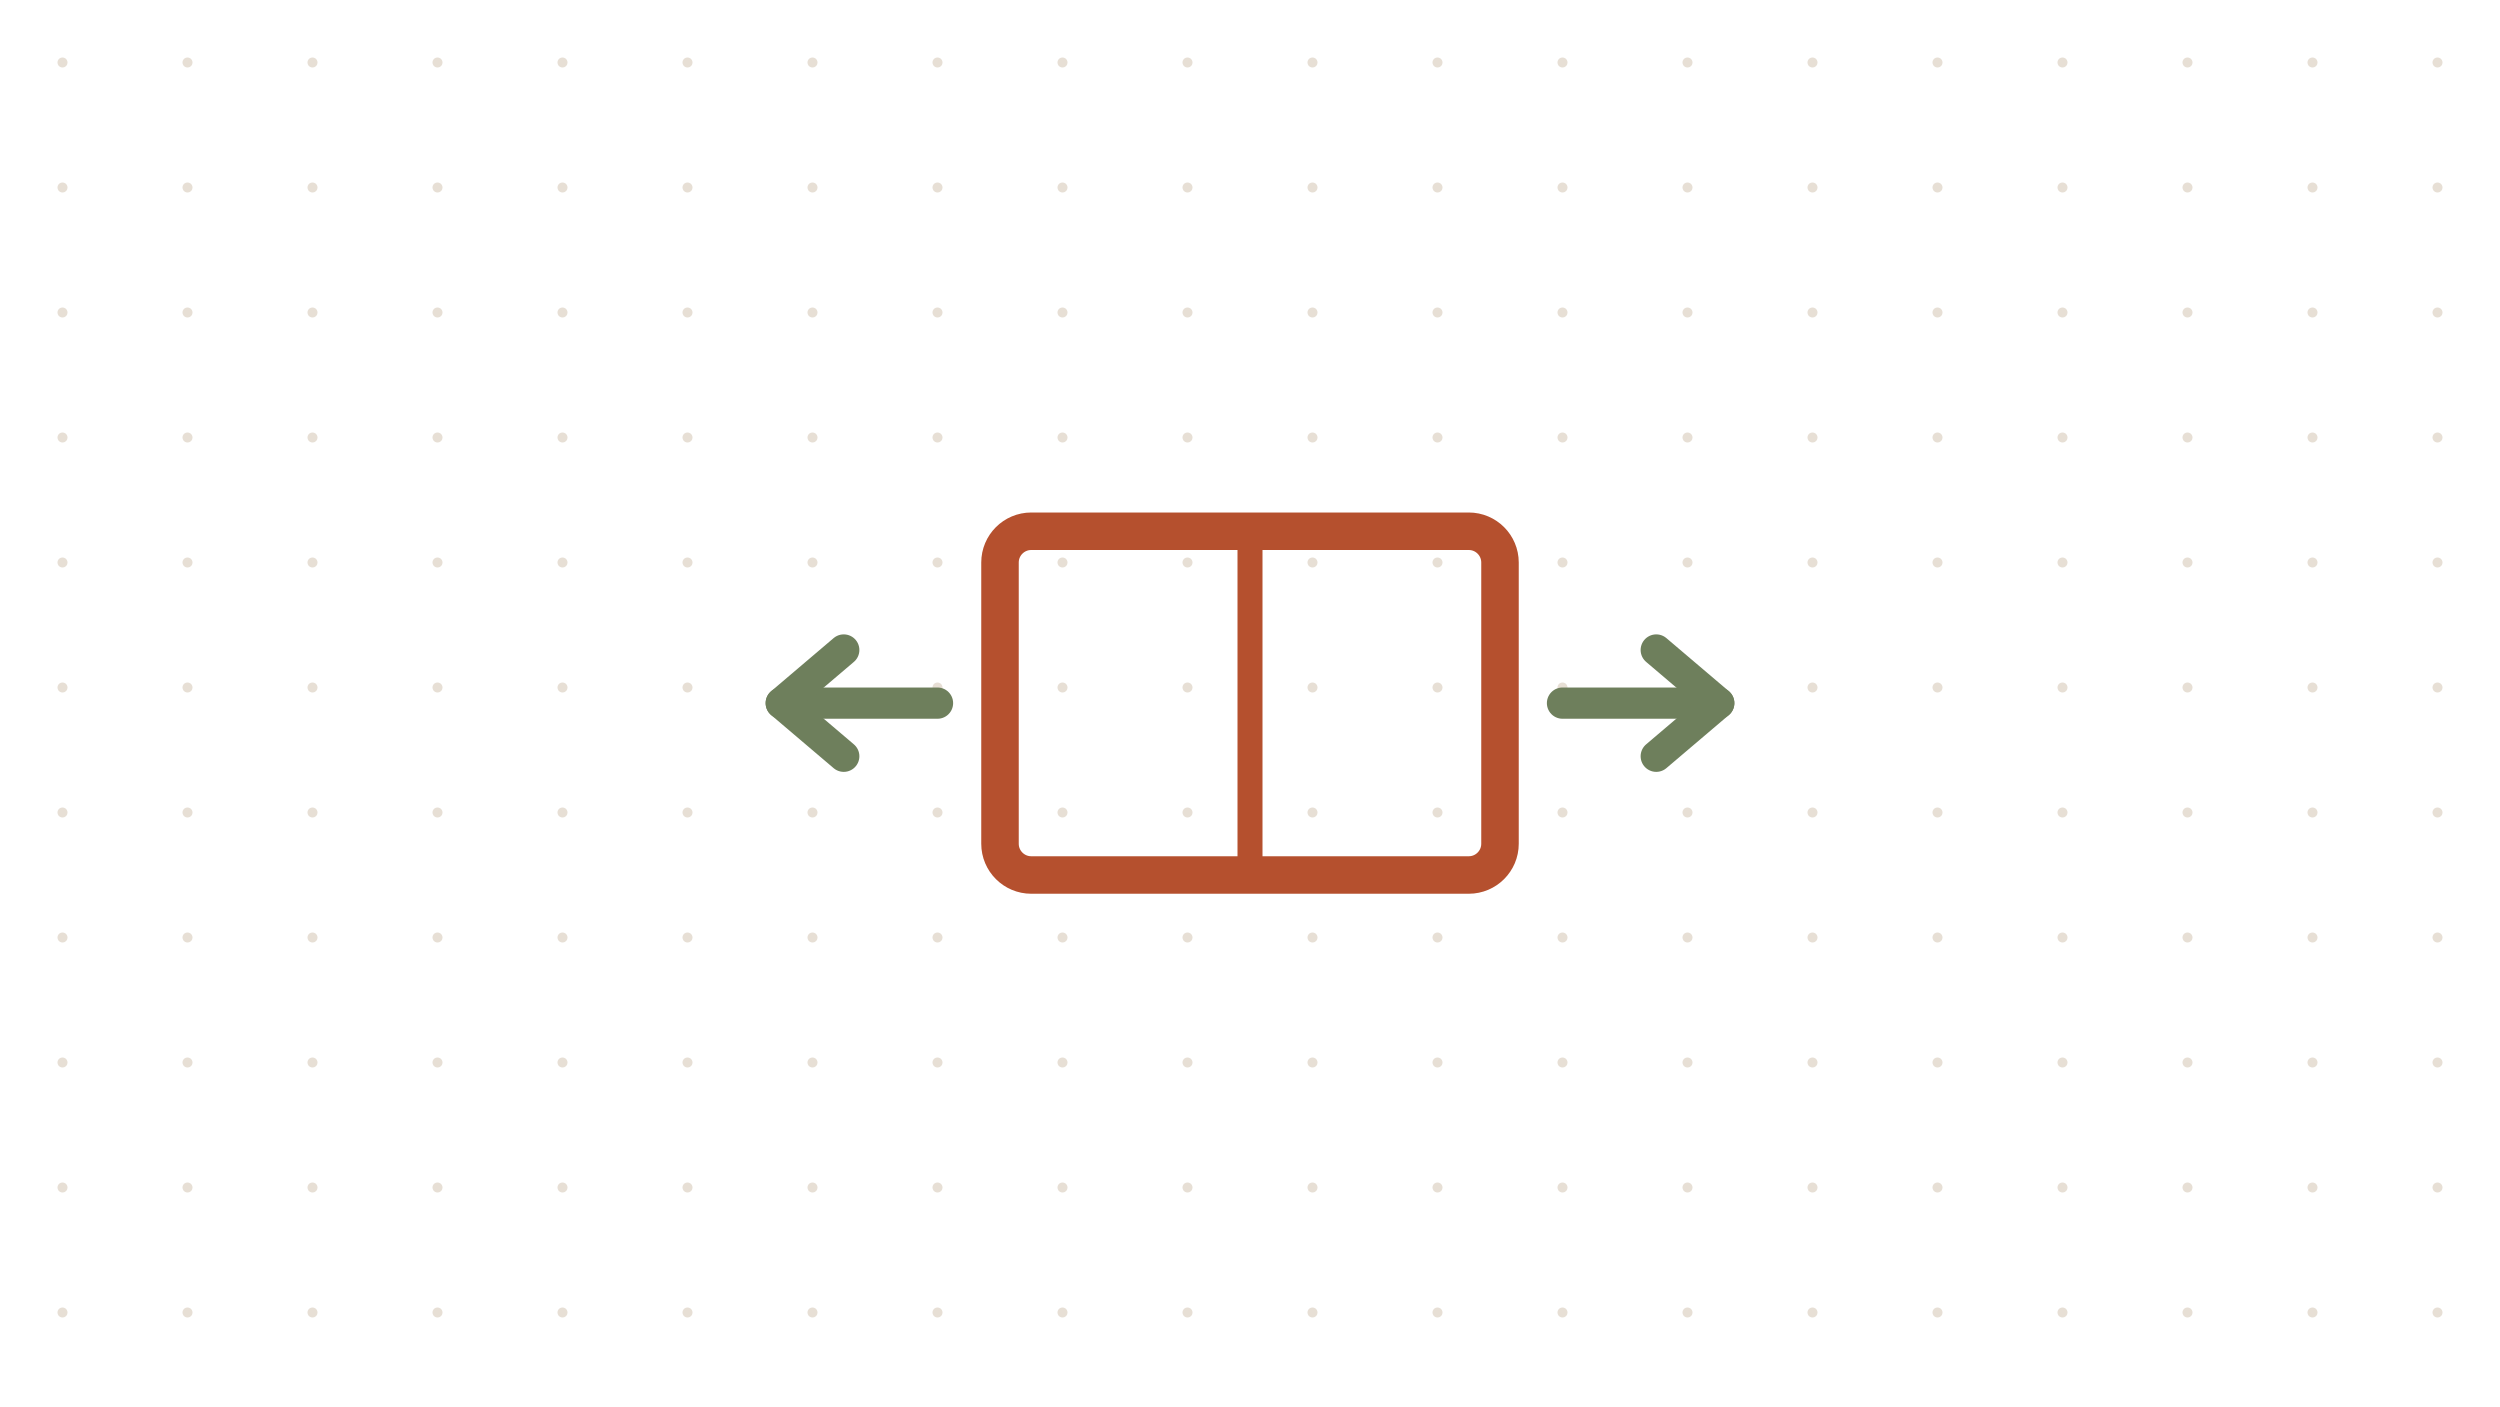
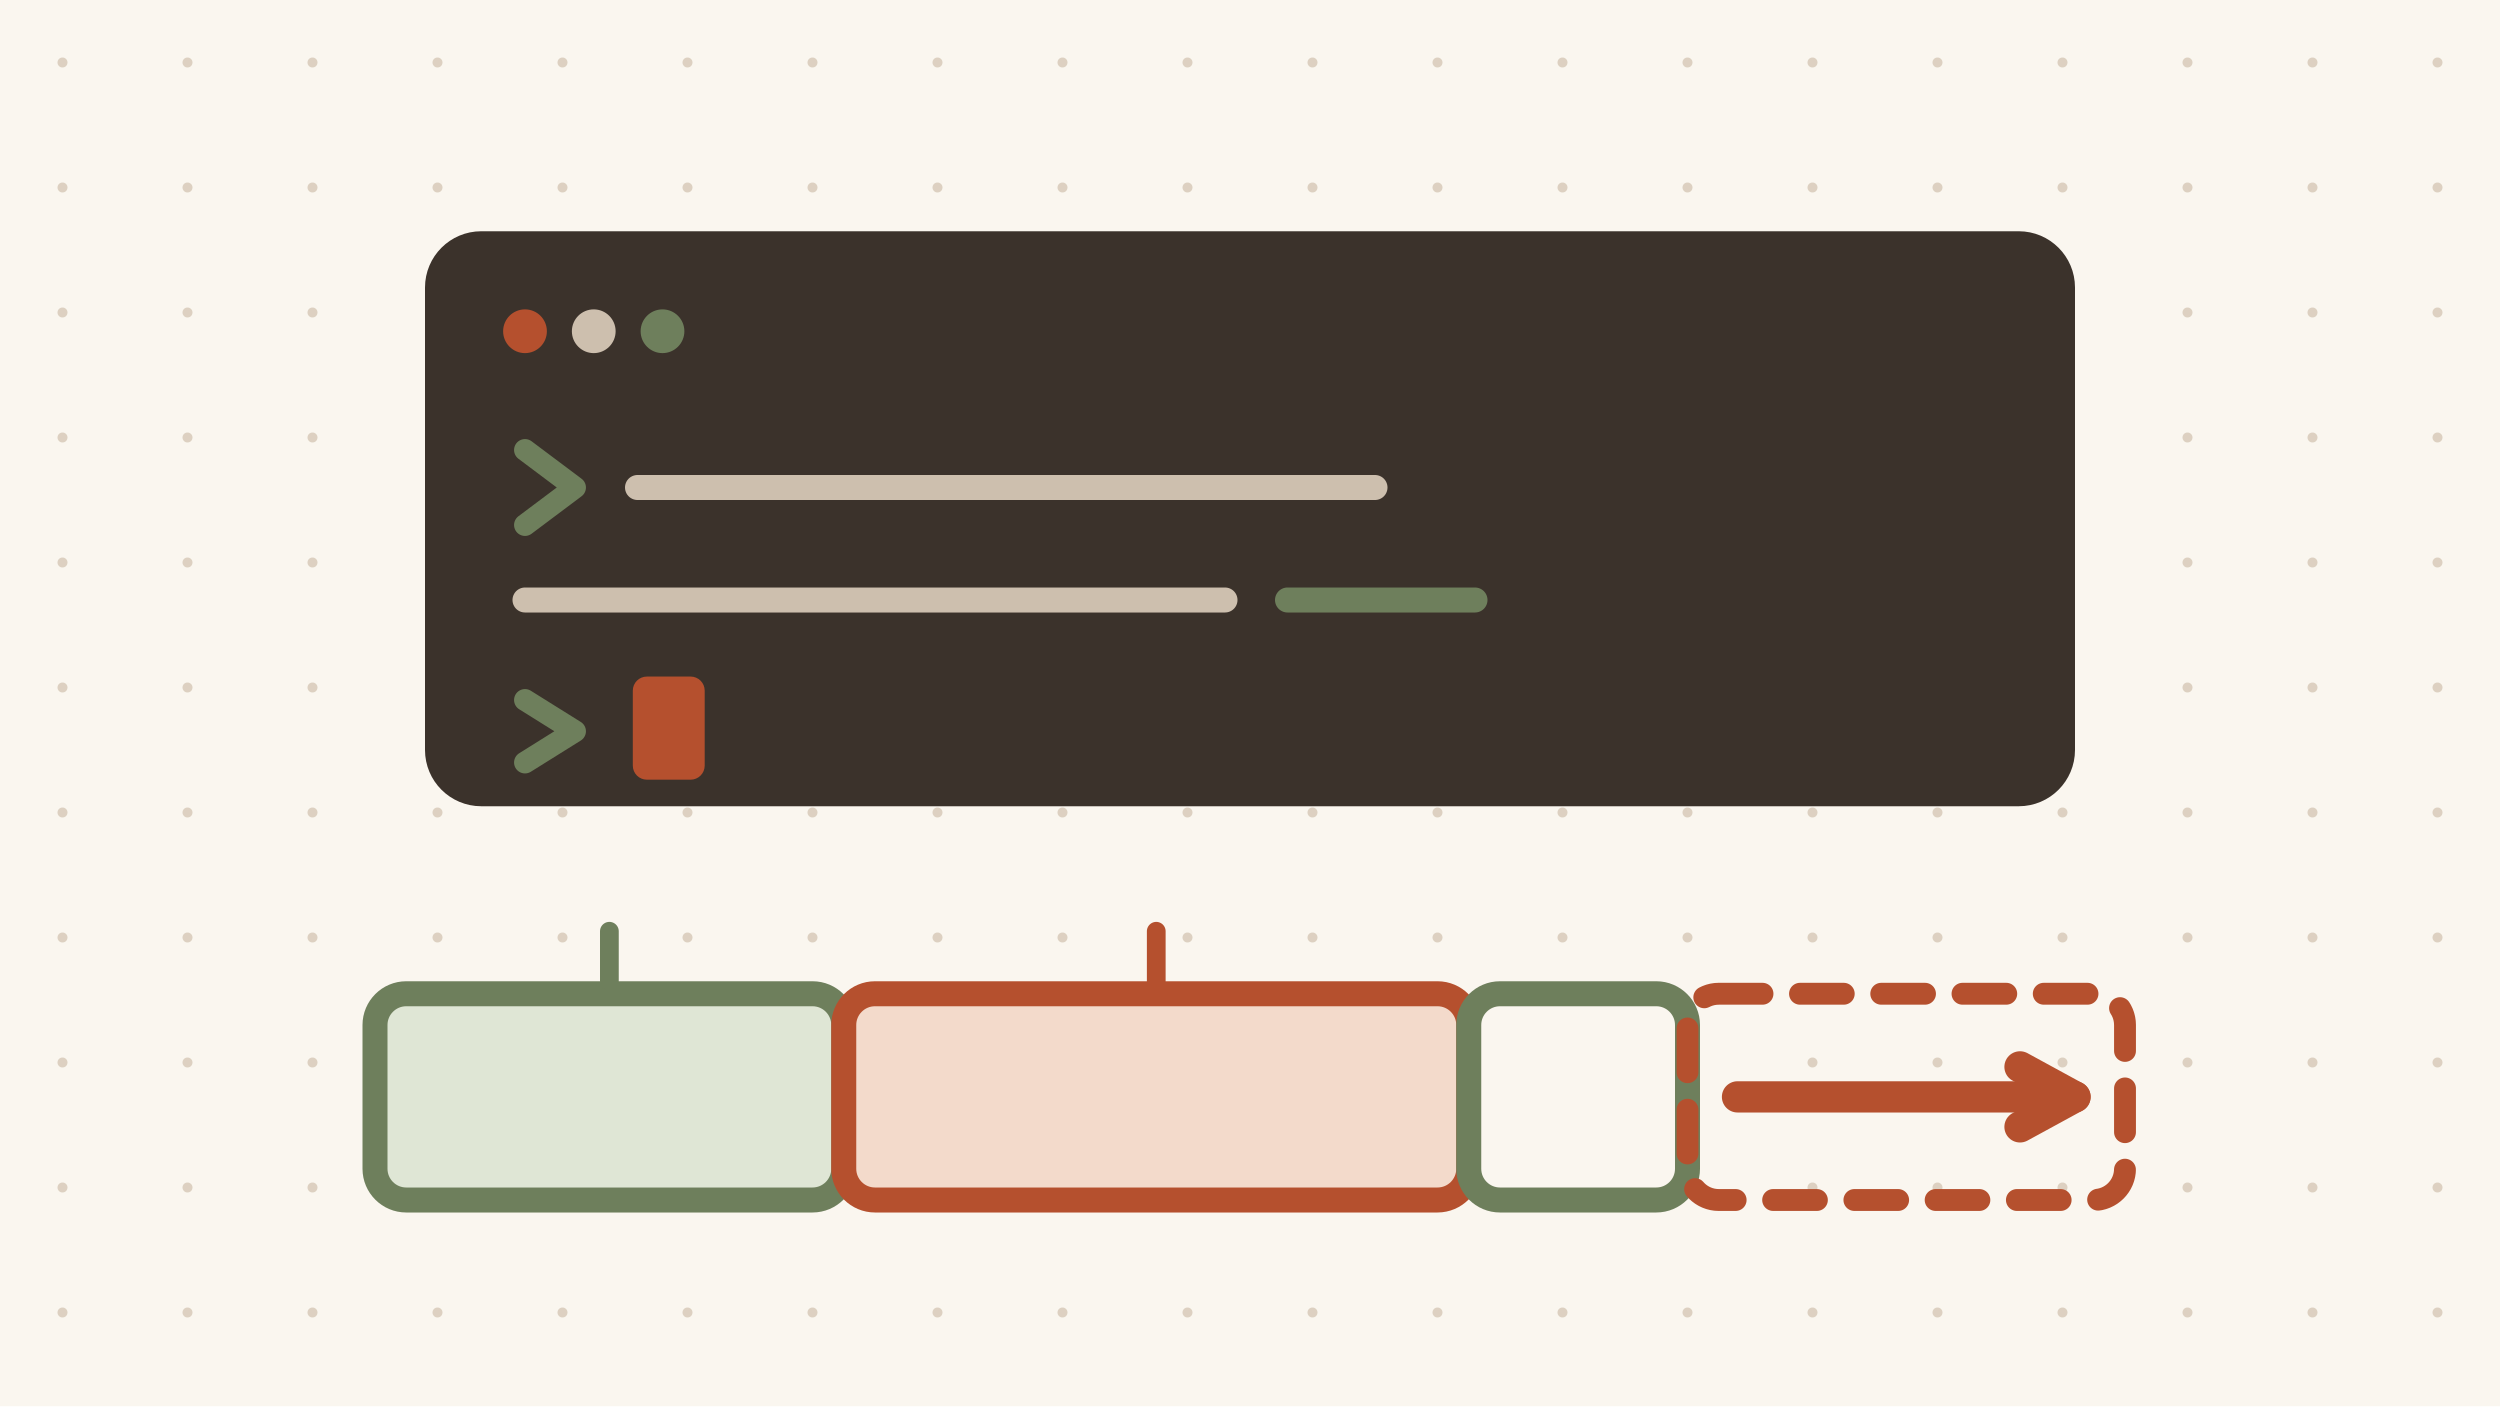
- <svg xmlns="http://www.w3.org/2000/svg" viewBox="0 0 800 450">
+ <svg xmlns="http://www.w3.org/2000/svg" viewBox="0 0 800 450" role="img" aria-label="A terminal above a disk whose last partition stretches into free space">
  <defs>
    <pattern id="dotgrid" width="40" height="40" patternUnits="userSpaceOnUse">
-       <circle cx="20" cy="20" r="1.6" fill="#C9B8A2" opacity="0.45" />
+       <circle cx="20" cy="20" r="1.6" fill="#C9B8A2" opacity="0.6" />
    </pattern>
  </defs>
+   <rect width="800" height="450" fill="#FAF6EF" />
  <rect width="800" height="450" fill="url(#dotgrid)" />
  <g fill="none" stroke-linecap="round" stroke-linejoin="round">
-     <rect x="320" y="170" width="160" height="110" rx="10" stroke="#B5502E" stroke-width="12" />
-     <line x1="400" y1="170" x2="400" y2="280" stroke="#B5502E" stroke-width="8" />
-     <line x1="250" y1="225" x2="300" y2="225" stroke="#6E7F5C" stroke-width="10" />
-     <path d="M 270 208 L 250 225 L 270 242" stroke="#6E7F5C" stroke-width="10" />
-     <line x1="500" y1="225" x2="550" y2="225" stroke="#6E7F5C" stroke-width="10" />
-     <path d="M 530 208 L 550 225 L 530 242" stroke="#6E7F5C" stroke-width="10" />
+     <g transform="translate(0 22)">
+       <rect x="140" y="56" width="520" height="176" rx="14" stroke="#3B322B" stroke-width="8" fill="#3B322B" />
+       <circle cx="168" cy="84" r="6" stroke="#B5502E" stroke-width="2" fill="#B5502E" />
+       <circle cx="190" cy="84" r="6" stroke="#CDBFAE" stroke-width="2" fill="#CDBFAE" />
+       <circle cx="212" cy="84" r="6" stroke="#6E7F5C" stroke-width="2" fill="#6E7F5C" />
+       <path d="M 168 122 L 184 134 L 168 146" stroke="#6E7F5C" stroke-width="7" fill="none" />
+       <line x1="204" y1="134" x2="440" y2="134" stroke="#CDBFAE" stroke-width="8" />
+       <line x1="168" y1="170" x2="392" y2="170" stroke="#CDBFAE" stroke-width="8" />
+       <line x1="412" y1="170" x2="472" y2="170" stroke="#6E7F5C" stroke-width="8" />
+       <path d="M 168 202 L 184 212 L 168 222" stroke="#6E7F5C" stroke-width="7" fill="none" />
+       <rect x="204" y="196" width="20" height="30" rx="3" stroke="#B5502E" stroke-width="3" fill="#B5502E" />
+       <rect x="120" y="296" width="150" height="66" rx="10" stroke="#6E7F5C" stroke-width="8" fill="#DFE6D5" />
+       <rect x="270" y="296" width="200" height="66" rx="10" stroke="#B5502E" stroke-width="8" fill="#F3DACB" />
+       <rect x="470" y="296" width="70" height="66" rx="10" stroke="#6E7F5C" stroke-width="8" fill="#FAF6EF" />
+       <rect x="540" y="296" width="140" height="66" rx="10" stroke="#B5502E" stroke-width="7" fill="none" stroke-dasharray="14 12" />
+       <line x1="556" y1="329" x2="664" y2="329" stroke="#B5502E" stroke-width="10" />
+       <path d="M 646.4 338.6 L 664 329 L 646.4 319.4" stroke="#B5502E" stroke-width="10" fill="none" />
+       <line x1="195" y1="276" x2="195" y2="292" stroke="#6E7F5C" stroke-width="6" />
+       <line x1="370" y1="276" x2="370" y2="292" stroke="#B5502E" stroke-width="6" />
+     </g>
  </g>
</svg>
